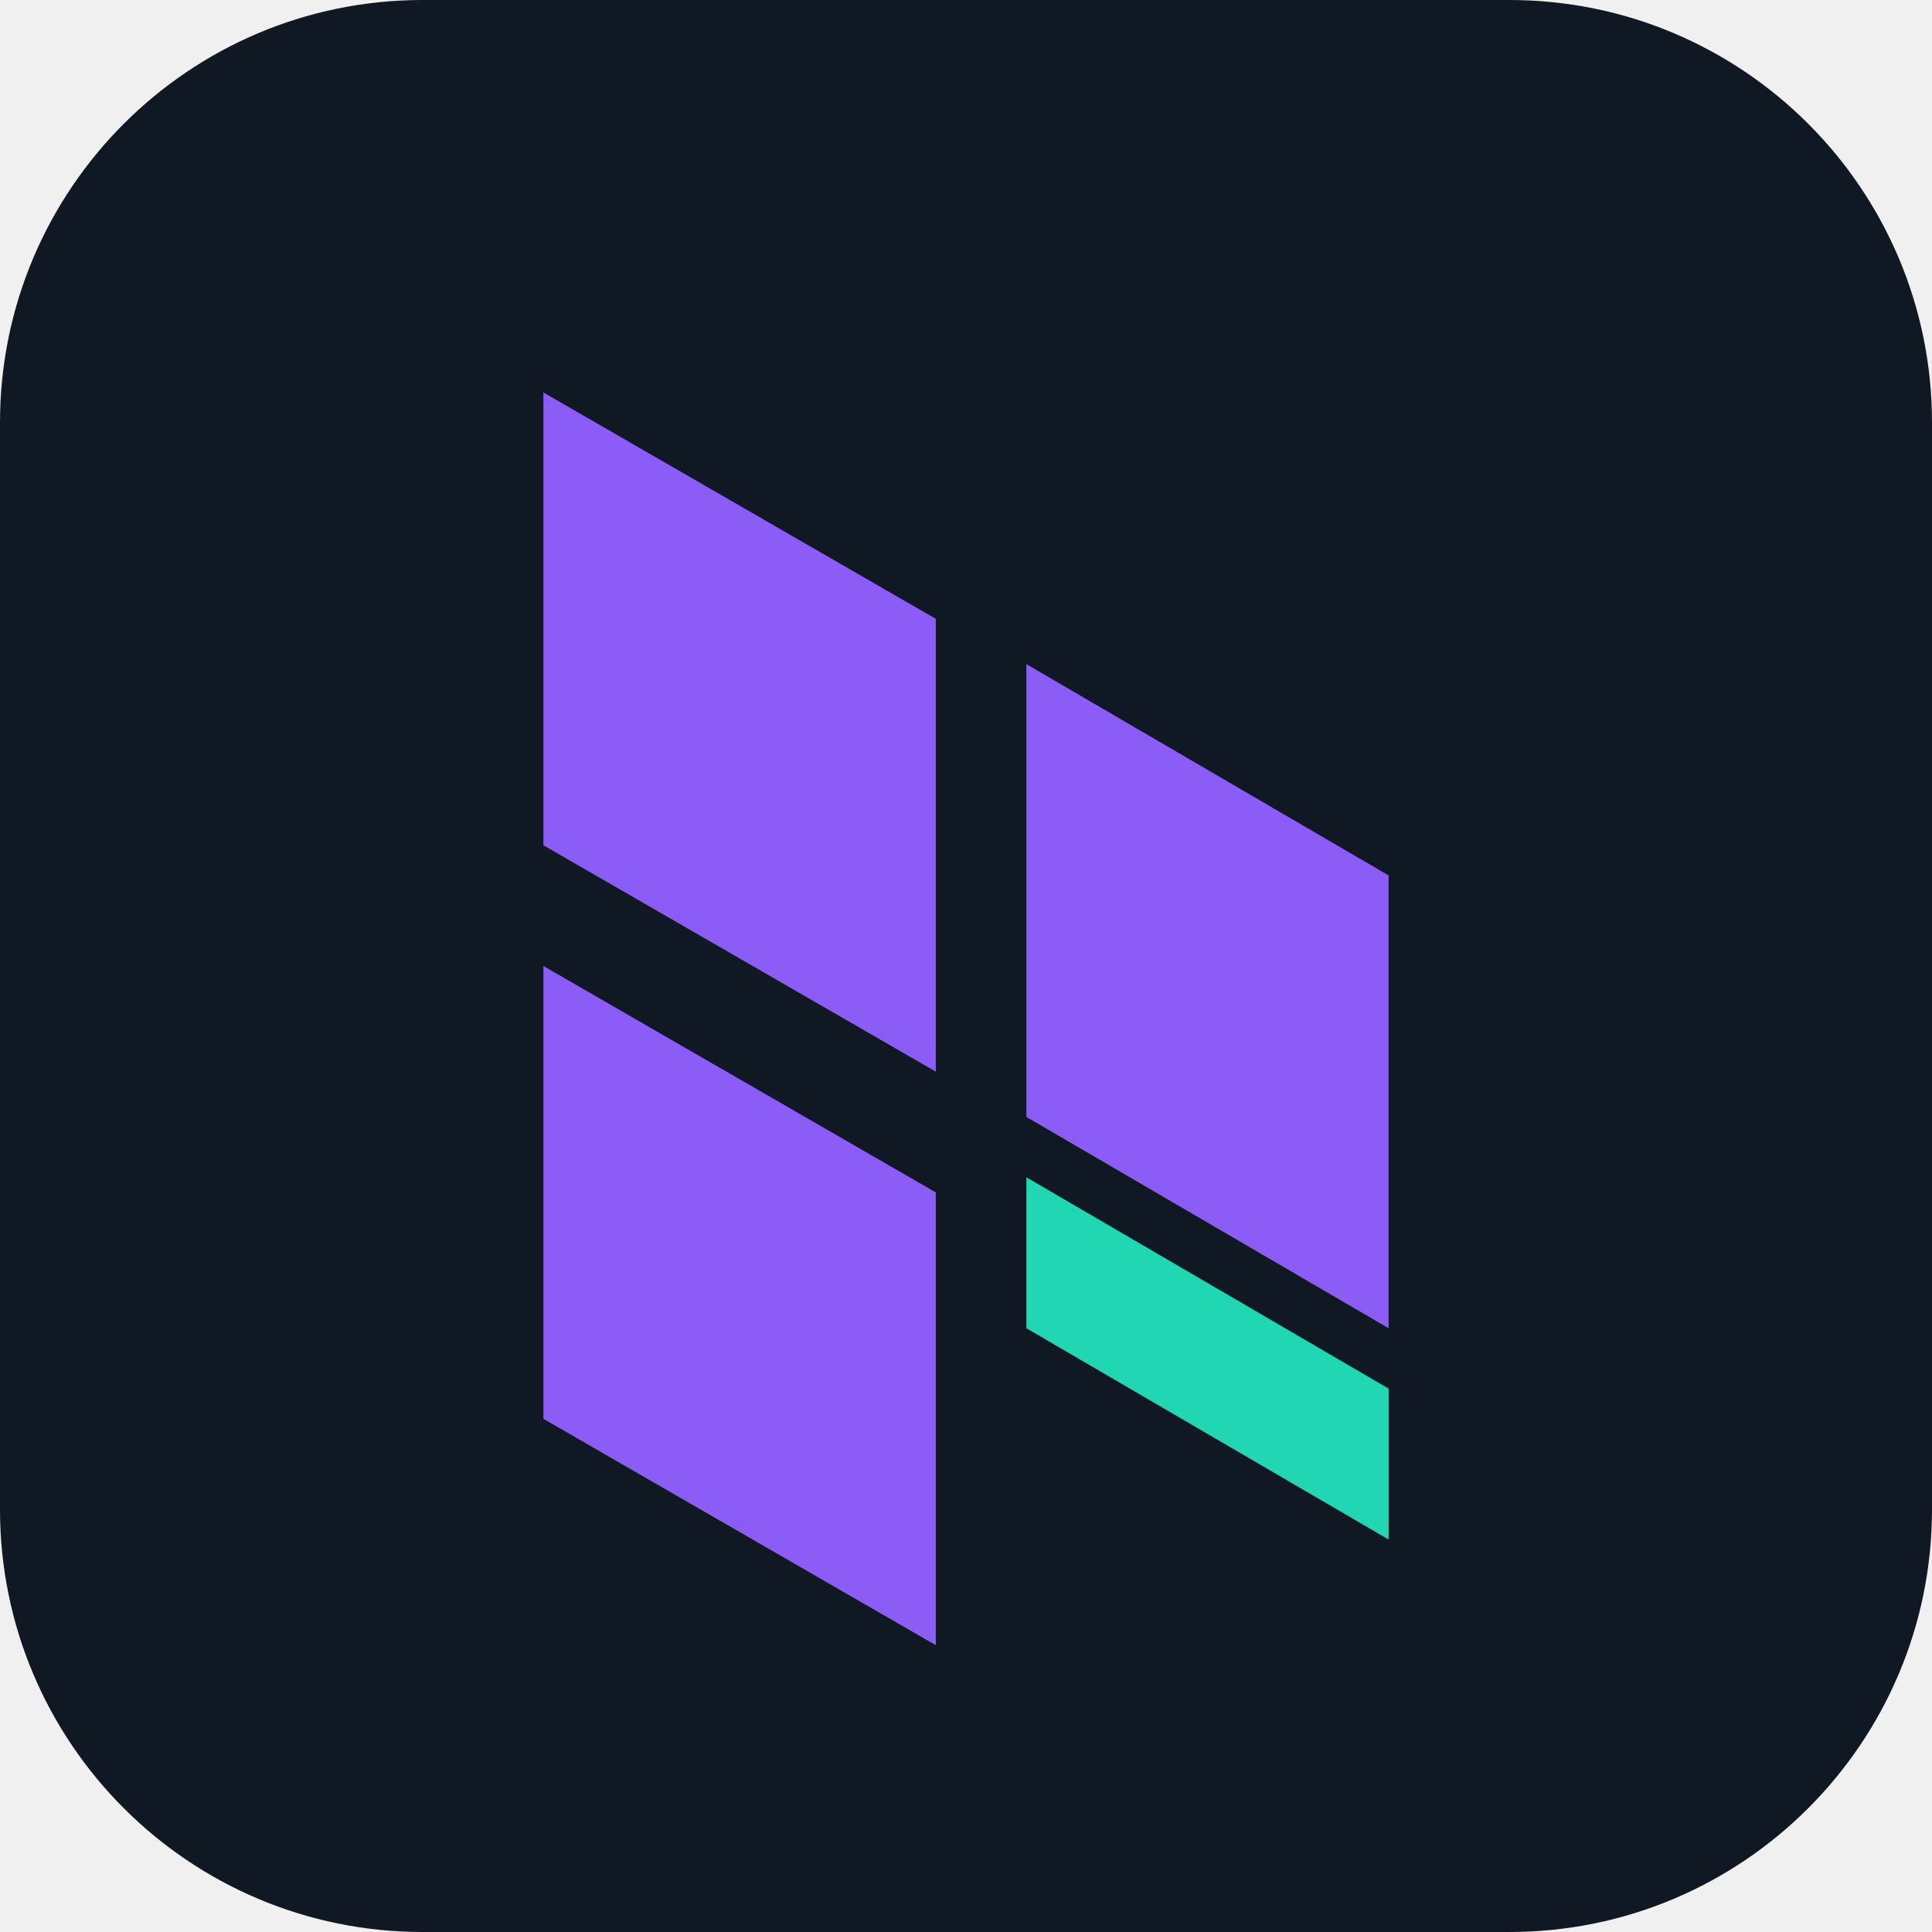
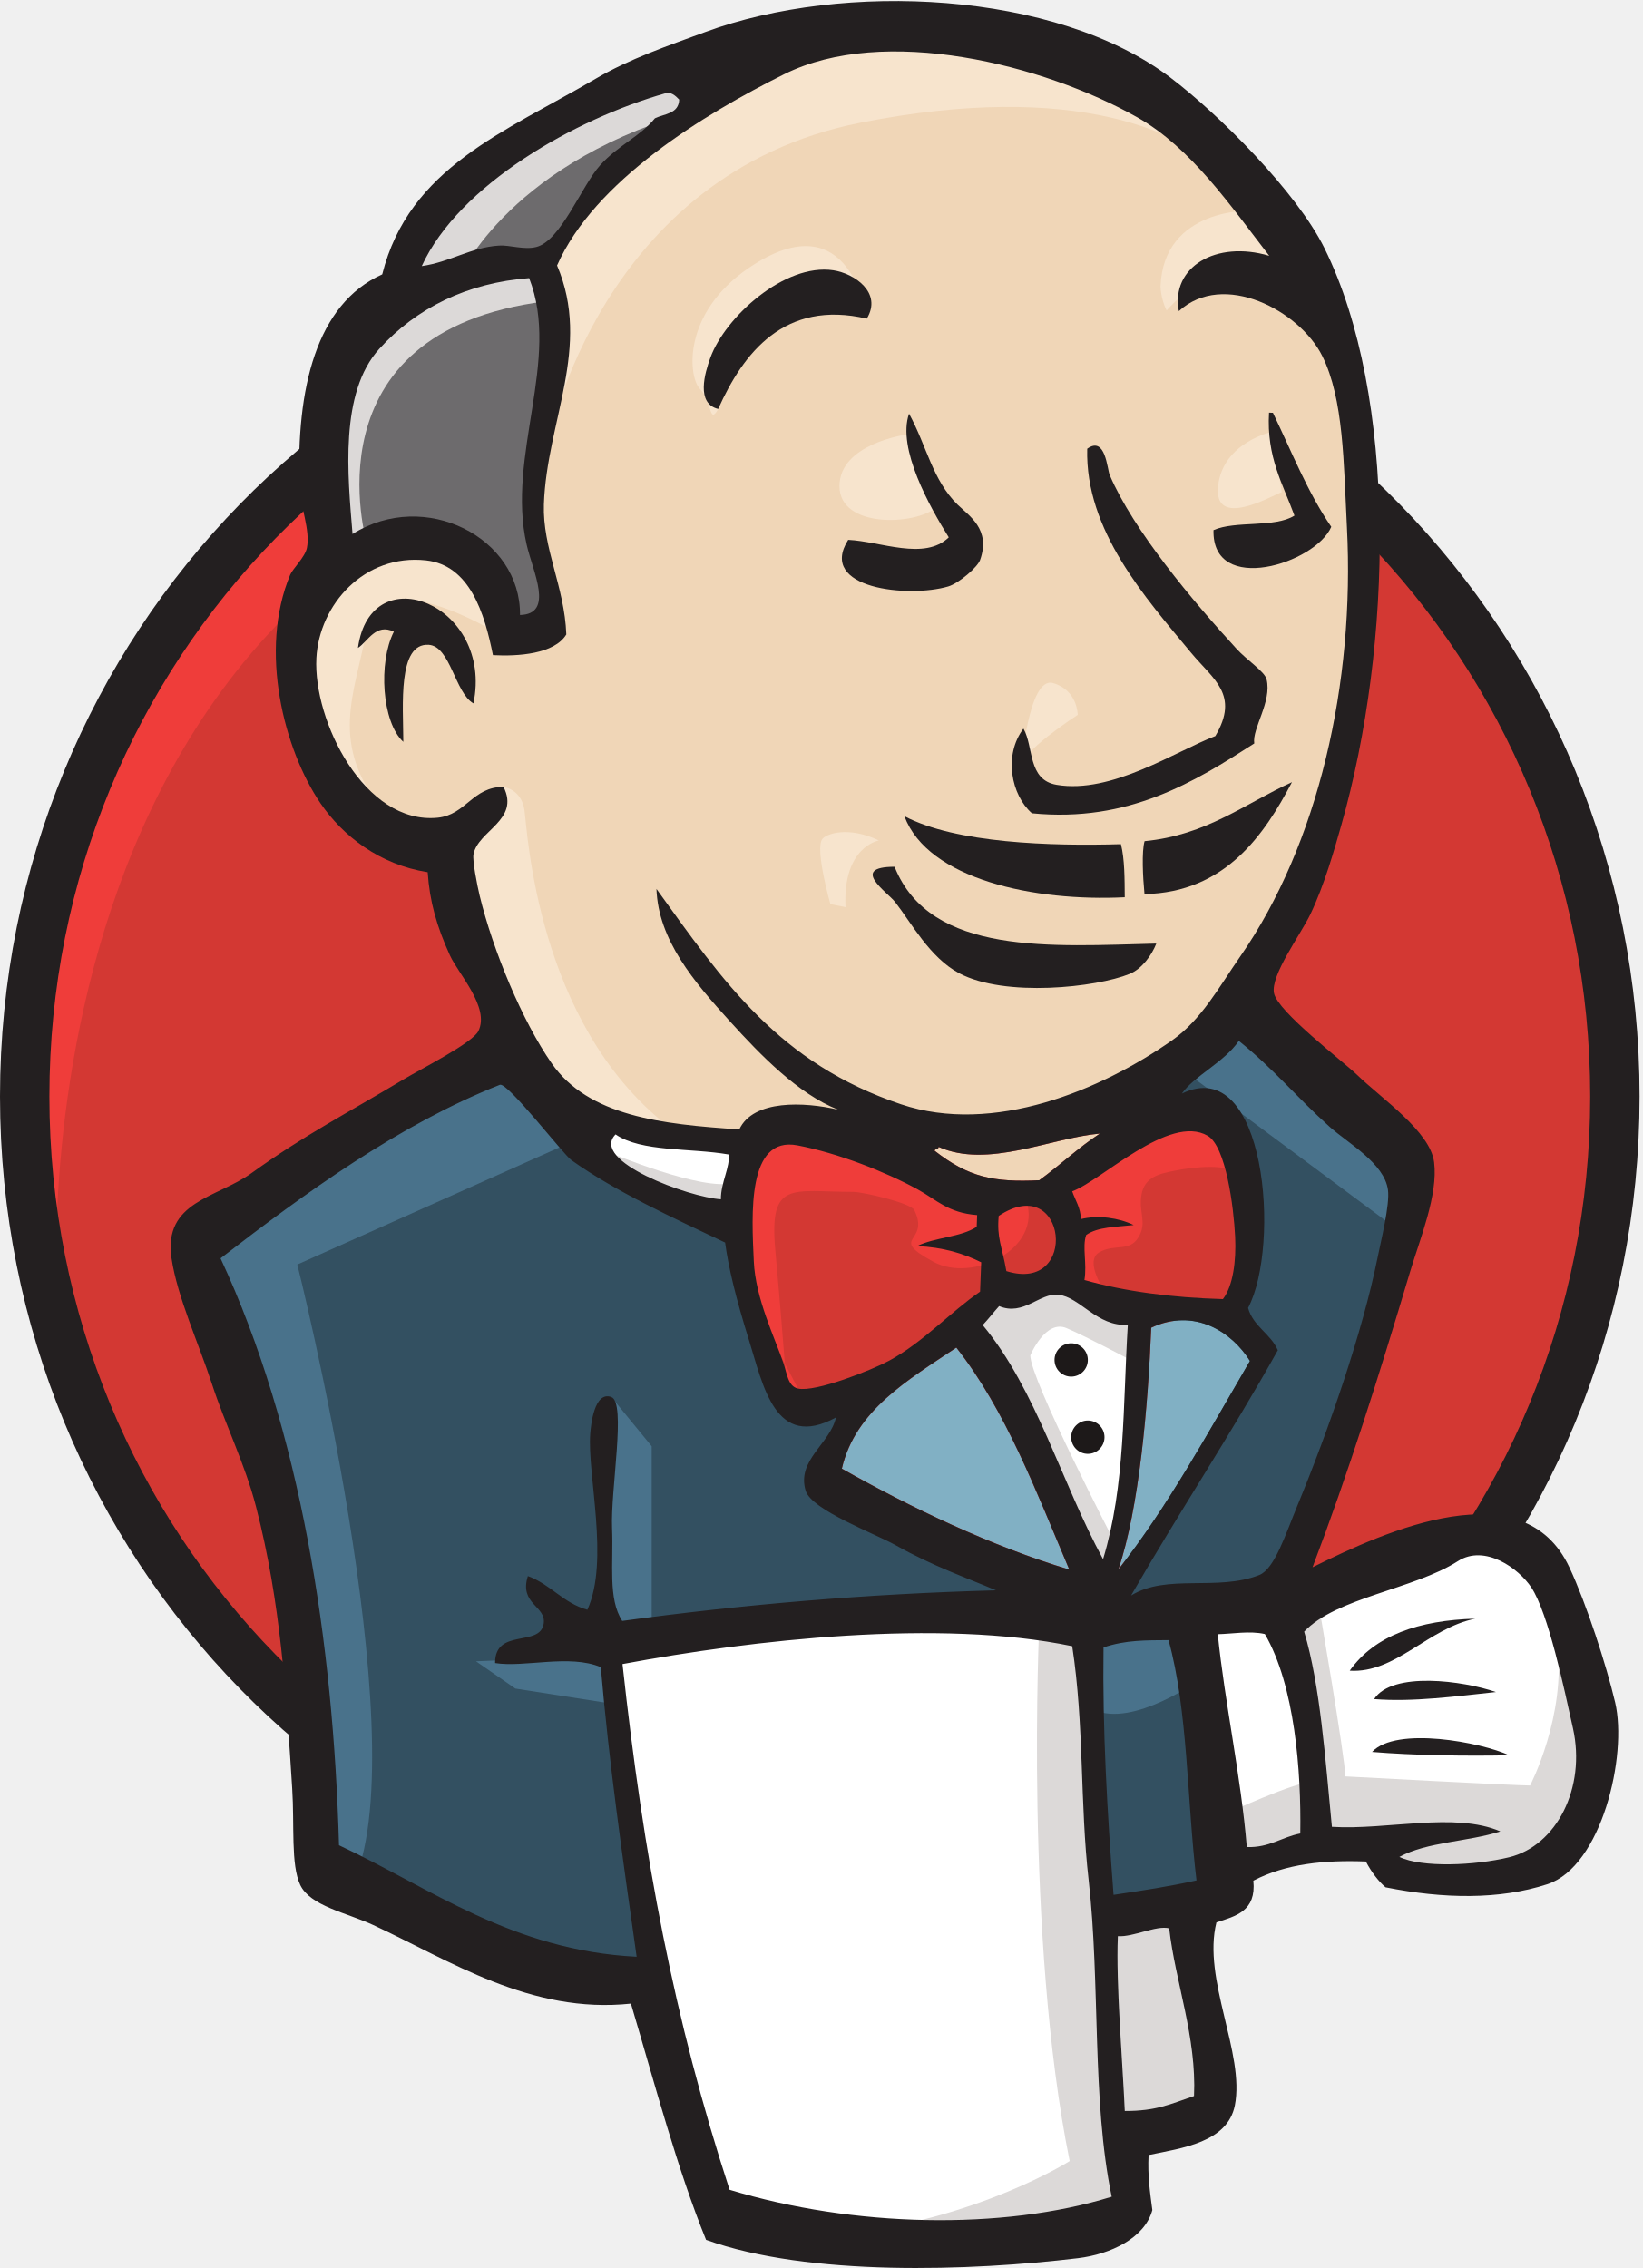
- <svg xmlns="http://www.w3.org/2000/svg" viewBox="0 0 64 64">
-   <rect width="64" height="64" rx="14" fill="#101824" />
-   <path d="M18 13l13 7.5v15L18 28V13zm16 9l12 7v15l-12-7V22zM18 32l13 7.5v15L18 47V32z" fill="#8b5cf6" />
-   <path d="M34 39l12 7v5l-12-7v-5z" fill="#20d6b3" />
+ <svg xmlns="http://www.w3.org/2000/svg" id="svg2" version="1.1" width="226" height="312" xml:space="preserve">
+   <defs id="defs6">
+     <clipPath clipPathUnits="userSpaceOnUse" id="clipPath18">
+       <path d="M 0,2494.84 0,0 l 1804.34,0 0,2494.84 -1804.34,0 z" id="path20" />
+     </clipPath>
+   </defs>
+   <g id="g10" transform="matrix(1.25,0,0,-1.25,0,312)">
+     <g id="g3393">
+       <path d="m 177.718,129.264 c 0,-49.429 -39.175,-89.499 -87.5,-89.499 -48.324,0 -87.499,40.07 -87.499,89.499 0,49.43 39.175,89.501 87.499,89.501 48.325,0 87.5,-40.071 87.5,-89.501" style="fill:#d33833;fill-opacity:1;fill-rule:evenodd;stroke:none" id="path22" />
+       <path d="m 6.284,107.098 c 0,0 -6.334,93.333 79.666,96 l -6,10 -46.666,-15.667 -13.334,-15.333 -11.666,-22.334 -6.667,-26 2,-17.333" style="fill:#ef3d3a;fill-opacity:1;fill-rule:nonzero;stroke:none" id="path24" />
+       <path d="M 30.288,190.319 C 14.936,174.611 5.436,152.923 5.436,128.93 l 0,0 c 0,-23.988 9.5,-45.679 24.852,-61.384 l 0,0 C 45.648,51.841 66.815,42.15 90.217,42.15 l 0,0 c 23.402,0 44.571,9.691 59.929,25.396 l 0,0 c 15.351,15.705 24.853,37.396 24.853,61.384 l 0,0 c 0,23.993 -9.502,45.681 -24.853,61.389 l 0,0 c -15.358,15.702 -36.527,25.393 -59.929,25.395 l 0,0 C 66.815,215.712 45.648,206.021 30.288,190.319 l 0,0 z M 26.402,63.747 C 10.087,80.433 0,103.493 0,128.93 l 0,0 c 0,25.441 10.087,48.499 26.402,65.186 l 0,0 c 16.312,16.69 38.892,27.035 63.815,27.032 l 0,0 c 24.923,0.003 47.505,-10.342 63.814,-27.032 l 0,0 c 16.317,-16.687 26.405,-39.747 26.403,-65.186 l 0,0 c 0.002,-25.437 -10.086,-48.497 -26.403,-65.183 l 0,0 C 137.722,47.058 115.14,36.714 90.217,36.714 l 0,0 c -24.923,0 -47.503,10.344 -63.815,27.033 l 0,0" style="fill:#231f20;fill-opacity:1;fill-rule:nonzero;stroke:none" id="path26" />
+       <path d="m 127.051,128.768 -13.334,-2 -18,-2 -11.667,-0.333 -11.333,0.333 -8.667,2.667 -7.667,8.333 -6,17 -1.333,3.667 -8,2.666 -4.667,7.667 -3.333,11 3.667,9.667 8.666,3 7,-3.334 3.334,-7.333 4,0.667 1.333,1.666 -1.333,7.667 -0.334,9.667 2,13.333 -0.078,7.616 6.078,9.717 10.667,7.667 18.667,8 20.666,-3 18,-13 8.334,-13.333 5.333,-9.667 1.333,-24 -4,-20.667 -7.333,-18.333 -7,-9.667" style="fill:#f0d6b7;fill-opacity:1;fill-rule:evenodd;stroke:none" id="path28" />
+       <path d="m 115.717,71.102 -47.667,-2 0,-8 4,-28 -2,-2.334 -33.333,11.334 -2.334,4 -3.333,37.666 -7.666,22.667 -1.667,5.333 26.666,18.333 8.334,3.334 7.333,-9 6.333,-5.667 7.334,-2.333 3.333,-1 4,-17.333 3,-3.667 7.667,2.667 -5.334,-10.334 29,-13.666 -3.666,-2" style="fill:#335061;fill-opacity:1;fill-rule:evenodd;stroke:none" id="path30" />
+       <path d="m 36.717,187.435 8.666,3 7,-3.334 3.334,-7.333 4,0.667 1,4 -2,7.666 2,18.334 -1.667,10 6,7 13,10.333 -3.667,5 -18.333,-9 -7.667,-6 -4.333,-9.333 -6.667,-9 -2,-10.667 1.334,-11.333" style="fill:#6d6b6d;fill-opacity:1;fill-rule:evenodd;stroke:none" id="path32" />
+       <path d="m 50.383,218.768 c 0,0 5,12.333 25,18.333 20,6 1,4.334 1,4.334 l -21.666,-8.334 -8.334,-8.333 -3.666,-6.667 7.666,0.667" style="fill:#dcd9d8;fill-opacity:1;fill-rule:evenodd;stroke:none" id="path34" />
+       <path d="m 40.383,189.768 c 0,0 -7,23.334 19.667,26.667 l -1,4 -18.333,-4.334 -5.334,-17.333 1.334,-11.333 3.666,2.333" style="fill:#dcd9d8;fill-opacity:1;fill-rule:evenodd;stroke:none" id="path36" />
+       <path d="m 51.05,158.768 4.364,4.229 c 0,0 1.97,-0.229 2.303,-2.562 0.333,-2.334 1.333,-23.334 15.666,-34.668 1.307,-1.034 -10.666,1.668 -10.666,1.668 l -10.667,16.666" style="fill:#f7e4cd;fill-opacity:1;fill-rule:evenodd;stroke:none" id="path38" />
+       <path d="m 112.385,165.101 c 0,0 0.777,10.104 3.498,9.327 2.721,-0.777 2.721,-3.498 2.721,-3.498 0,0 -6.608,-4.275 -6.219,-5.829" style="fill:#f7e4cd;fill-opacity:1;fill-rule:evenodd;stroke:none" id="path40" />
+       <path d="m 140.05,202.101 c 0,0 -5.494,-1.16 -6,-6 -0.506,-4.841 6,-1 7,-0.667" style="fill:#f7e4cd;fill-opacity:1;fill-rule:nonzero;stroke:none" id="path42" />
+       <path d="m 99.717,201.767 c 0,0 -7.334,-1 -7.334,-5.666 0,-4.667 8.334,-4.334 10.667,-2.334" style="fill:#f7e4cd;fill-opacity:1;fill-rule:nonzero;stroke:none" id="path44" />
+       <path d="m 54.383,180.101 c 0,0 -12.667,7.667 -14,0.333 -1.333,-7.333 -4.334,-12.667 2,-20.333 l -4.333,1.333 -4,10.333 -1.333,10 7.666,8.001 8.667,-0.667 5,-4 0.333,-5" style="fill:#f7e4cd;fill-opacity:1;fill-rule:evenodd;stroke:none" id="path46" />
+       <path d="m 60.383,201.101 c 0,0 5.667,29.333 34.334,35 23.601,4.665 35.999,-1 40.666,-6.333 0,0 -21,24.999 -41,17.333 -20,-7.667 -34.666,-21.667 -34.333,-30.666 0.568,-15.328 0.333,-15.334 0.333,-15.334" style="fill:#f7e4cd;fill-opacity:1;fill-rule:evenodd;stroke:none" id="path48" />
+       <path d="m 137.717,226.435 c 0,0 -9.666,0.333 -10,-8.334 0,0 -0.001,-1.333 0.666,-2.666 0,0 7.668,8.667 12.334,4" style="fill:#f7e4cd;fill-opacity:1;fill-rule:evenodd;stroke:none" id="path50" />
+       <path d="m 95.389,214.532 c 0,0 -1.664,13.303 -13.006,5.569 -7.333,-5 -6.666,-12 -5.333,-13.333 1.333,-1.334 0.971,-4.019 1.986,-2.176 1.014,1.843 0.68,7.843 4.348,9.509 3.667,1.667 9.678,3.529 12.006,0.431" style="fill:#f7e4cd;fill-opacity:1;fill-rule:evenodd;stroke:none" id="path52" />
+       <path d="m 64.05,124.435 -31.333,-14 c 0,0 13,-51.667 6.333,-67.667 l -4.667,1.666 -0.333,19.667 -8.666,37.333 -3.667,10.334 32.666,21.999 9.667,-9.332" style="fill:#49728b;fill-opacity:1;fill-rule:evenodd;stroke:none" id="path54" />
+       <path d="m 67.272,95.858 4.445,-5.424 0,-20 -5.334,0 c 0,0 -0.666,14 -0.666,15.667 0,1.667 0.666,7.667 0.666,7.667" style="fill:#49728b;fill-opacity:1;fill-rule:evenodd;stroke:none" id="path56" />
+       <path d="m 67.383,67.434 -15,-0.666 4.334,-3 10.666,-1.667" style="fill:#49728b;fill-opacity:1;fill-rule:evenodd;stroke:none" id="path58" />
+       <path d="m 118.717,70.768 12.333,0.333 3,-30.667 -12.667,-1.666 -2.666,32" style="fill:#335061;fill-opacity:1;fill-rule:evenodd;stroke:none" id="path60" />
+       <path d="m 122.05,70.768 18.667,1 c 0,0 7.666,19.333 7.666,20.333 0,1 6.667,28 6.667,28 l -15,15.666 -3,2.667 -8,-8 0,-31 -7,-28.666" style="fill:#335061;fill-opacity:1;fill-rule:evenodd;stroke:none" id="path62" />
+       <path d="m 130.383,73.101 -11.666,-2.333 1.666,-9.334 c 4.333,-2 11.667,3.334 11.667,3.334" style="fill:#49728b;fill-opacity:1;fill-rule:evenodd;stroke:none" id="path64" />
+       <path d="m 130.717,131.434 23.333,-17.333 0.667,8 -17.667,16.333 -6.333,-7" style="fill:#49728b;fill-opacity:1;fill-rule:evenodd;stroke:none" id="path66" />
+       <path d="M 78.951,5.098 72.05,33.102 68.617,53.765 68.05,69.102 l 31.235,1.663 19.433,0.003 -1.767,-35.003 3,-27 -0.333,-5 -25.333,-2 -15.334,3.333" style="fill:#ffffff;fill-opacity:1;fill-rule:evenodd;stroke:none" id="path68" />
+       <path d="m 114.383,71.101 c 0,0 -1.666,-34.667 3.334,-59.333 0,0 -10,-6.334 -24.667,-8 l 28,1 3.333,2 -4,54.666 -1,11.668" style="fill:#dcd9d8;fill-opacity:1;fill-rule:evenodd;stroke:none" id="path70" />
+       <path d="m 134.618,43.098 13,3.667 24.666,1.333 3.667,11.333 -6.667,19.667 -7.666,1 -10.667,-3.333 -10.234,-4.997 -5.433,0.997 -4.234,-1.664" style="fill:#ffffff;fill-opacity:1;fill-rule:evenodd;stroke:none" id="path72" />
+       <path d="m 134.383,49.768 c 0,0 8.666,3.999 10,3.666 l -3.666,18.334 4.333,1.666 c 0,0 3,-17.333 3,-19.333 0,0 18.666,-1 20.333,-1 0,0 4,7.667 3,15.667 l 3.667,-10.667 0.333,-6 -5.333,-8 -6,-1.333 -10,0.333 -3.333,4.333 -11.667,-1.666 -3.667,-1.334" style="fill:#dcd9d8;fill-opacity:1;fill-rule:evenodd;stroke:none" id="path74" />
+       <path d="m 121.284,73.431 -7.333,18.667 -7.667,11 c 0,0 1.666,4.667 4,4.667 2.334,0 7.667,0 7.667,0 l 7.333,-2.667 -0.666,-12.333 -3.334,-19.334" style="fill:#ffffff;fill-opacity:1;fill-rule:nonzero;stroke:none" id="path76" />
+       <path d="m 122.717,79.768 c 0,0 -9.334,17.999 -9.334,20.666 0,0 1.666,4 4,3 2.334,-1 7.334,-3.666 7.334,-3.666 l 0,6.333 -11.334,2.334 -7.666,-1 13,-30.667 2.666,-0.334" style="fill:#dcd9d8;fill-opacity:1;fill-rule:evenodd;stroke:none" id="path78" />
+       <path d="m 81.951,123.764 -9.234,1.004 -8.667,2.667 0,-3 4.235,-4.67 13.333,-6" style="fill:#ffffff;fill-opacity:1;fill-rule:nonzero;stroke:none" id="path80" />
+       <path d="m 67.051,122.765 c 0,0 10.334,-4.334 13.667,-3.334 l 0.332,-3.996 -9.332,1.996 -5.667,4 1,1.334" style="fill:#dcd9d8;fill-opacity:1;fill-rule:evenodd;stroke:none" id="path82" />
+       <path d="m 134.582,106.63 c -5.656,0.166 -10.766,0.838 -15.24,2.1 0.304,1.834 -0.265,3.634 0.192,4.955 1.247,0.898 3.337,0.884 5.222,1.095 -1.63,0.801 -3.92,1.118 -5.801,0.655 -0.044,1.273 -0.615,2.062 -0.961,3.058 3.18,1.135 10.687,8.576 14.91,6.112 2.012,-1.172 2.867,-7.866 3.023,-11.121 0.13,-2.7 -0.245,-5.424 -1.345,-6.854" style="fill:#d33833;fill-opacity:1;fill-rule:evenodd;stroke:none" id="path84" />
+       <path d="m 134.582,106.63 c -5.656,0.166 -10.766,0.838 -15.24,2.1 0.304,1.834 -0.265,3.634 0.192,4.955 1.247,0.898 3.337,0.884 5.222,1.095 -1.63,0.801 -3.92,1.118 -5.801,0.655 -0.044,1.273 -0.615,2.062 -0.961,3.058 3.18,1.135 10.687,8.576 14.91,6.112 2.012,-1.172 2.867,-7.866 3.023,-11.121 0.13,-2.7 -0.245,-5.424 -1.345,-6.854 z" style="fill:none;stroke:#d33833;stroke-width:2;stroke-linecap:butt;stroke-linejoin:miter;stroke-miterlimit:4;stroke-opacity:1;stroke-dasharray:none" id="path86" />
+       <path d="m 107.535,115.876 c -0.015,-0.428 -0.033,-0.859 -0.05,-1.291 -1.766,-1.16 -4.617,-1.146 -6.555,-2.121 2.857,-0.125 5.106,-0.813 7.052,-1.783 -0.043,-1.078 -0.084,-2.155 -0.126,-3.233 -3.237,-2.216 -6.194,-5.516 -10.005,-7.594 -1.802,-0.983 -8.126,-3.512 -10.043,-3.065 -1.085,0.252 -1.182,1.598 -1.616,2.867 -0.924,2.717 -3.051,7.042 -3.236,11.132 -0.236,5.166 -0.758,13.824 4.809,12.76 4.491,-0.857 9.715,-2.926 13.193,-4.826 2.125,-1.162 3.354,-2.598 6.578,-2.846" style="fill:#d33833;fill-opacity:1;fill-rule:evenodd;stroke:none" id="path88" />
+       <path d="m 107.535,115.876 c -0.015,-0.428 -0.033,-0.859 -0.05,-1.291 -1.766,-1.16 -4.617,-1.146 -6.555,-2.121 2.857,-0.125 5.106,-0.813 7.052,-1.783 -0.043,-1.078 -0.084,-2.155 -0.126,-3.233 -3.237,-2.216 -6.194,-5.516 -10.005,-7.594 -1.802,-0.983 -8.126,-3.512 -10.043,-3.065 -1.085,0.252 -1.182,1.598 -1.616,2.867 -0.924,2.717 -3.051,7.042 -3.236,11.132 -0.236,5.166 -0.758,13.824 4.809,12.76 4.491,-0.857 9.715,-2.926 13.193,-4.826 2.125,-1.162 3.354,-2.598 6.578,-2.846 z" style="fill:none;stroke:#d33833;stroke-width:2;stroke-linecap:butt;stroke-linejoin:miter;stroke-miterlimit:4;stroke-opacity:1;stroke-dasharray:none" id="path90" />
+       <path d="m 110.75,109.712 c -0.494,2.814 -1.065,3.617 -0.844,6.072 7.505,5.004 8.914,-8.595 0.844,-6.072" style="fill:#d33833;fill-opacity:1;fill-rule:evenodd;stroke:none" id="path92" />
+       <path d="m 110.75,109.712 c -0.494,2.814 -1.065,3.617 -0.844,6.072 7.505,5.004 8.914,-8.595 0.844,-6.072 z" style="fill:none;stroke:#d33833;stroke-width:2;stroke-linecap:butt;stroke-linejoin:miter;stroke-miterlimit:4;stroke-opacity:1;stroke-dasharray:none" id="path94" />
+       <path d="m 121.617,107.431 c 0,0 -2.334,3.334 -0.667,4.334 1.667,1 3.334,-0.001 4.334,1.666 1,1.667 0,2.667 0.333,4.667 0.333,2 2.001,2.334 3.667,2.667 1.666,0.333 6.334,1 7,-0.667 l -2,6 -4,1.333 -12.667,-7.333 -0.667,-3.667 0,-7.333" style="fill:#ef3d3a;fill-opacity:1;fill-rule:evenodd;stroke:none" id="path96" />
+       <path d="m 86.617,96.431 c -0.4,5.202 -0.824,10.397 -1.296,15.594 -0.706,7.76 1.864,6.406 8.591,6.406 1.027,0 6.326,-1.225 6.705,-2 1.818,-3.713 -3.04,-2.888 2.094,-5.688 4.334,-2.363 11.99,1.435 10.239,6.688 -0.98,1.168 -5.106,0.364 -6.585,1.131 -2.604,1.35 -5.208,2.7 -7.812,4.05 -3.313,1.719 -10.971,4.225 -14.503,1.823 -8.95,-6.087 0.565,-21.296 3.758,-27.646" style="fill:#ef3d3a;fill-opacity:1;fill-rule:evenodd;stroke:none" id="path98" />
+       <path d="m 95.389,214.532 c -9.085,2.116 -13.6,-3.802 -16.354,-9.94 -2.459,0.596 -1.48,3.94 -0.859,5.644 1.626,4.472 8.18,10.425 13.534,9.618 2.304,-0.347 5.423,-2.454 3.679,-5.322" style="fill:#231f20;fill-opacity:1;fill-rule:evenodd;stroke:none" id="path100" />
+       <path d="m 139.655,204.186 c 0.143,-0.006 0.288,-0.011 0.431,-0.017 2.053,-4.265 3.83,-8.783 6.42,-12.548 -1.735,-4.041 -13.138,-7.617 -12.962,-0.361 2.466,1.078 6.723,0.22 8.909,1.597 -1.264,3.469 -3.088,6.422 -2.798,11.329" style="fill:#231f20;fill-opacity:1;fill-rule:evenodd;stroke:none" id="path102" />
+       <path d="m 100.04,204.075 c 1.948,-3.571 2.582,-7.323 5.351,-10.022 1.247,-1.215 3.672,-2.696 2.47,-6.075 -0.281,-0.797 -2.334,-2.574 -3.519,-2.923 -4.329,-1.278 -14.416,-0.264 -11,5.133 3.58,-0.167 8.392,-2.325 11.068,0.274 -2.055,3.285 -5.719,9.784 -4.37,13.613" style="fill:#231f20;fill-opacity:1;fill-rule:evenodd;stroke:none" id="path104" />
+       <path d="m 138.03,167.781 c -6.518,-4.187 -13.786,-8.74 -24.466,-7.684 -2.282,1.984 -3.152,6.399 -0.935,9.315 1.154,-1.984 0.429,-5.633 3.645,-6.182 6.06,-1.037 13.113,3.707 17.472,5.365 2.703,4.557 -0.233,6.233 -2.668,9.166 -4.985,6.009 -11.672,13.457 -11.429,22.453 2.015,1.461 2.189,-2.23 2.478,-2.902 2.603,-6.092 9.154,-13.883 13.935,-19.097 1.174,-1.284 3.107,-2.516 3.322,-3.365 0.62,-2.469 -1.613,-5.427 -1.354,-7.069" style="fill:#231f20;fill-opacity:1;fill-rule:evenodd;stroke:none" id="path106" />
+       <path d="m 52.102,172.189 c -2.043,1.166 -2.529,6.302 -4.928,6.448 -3.428,0.208 -2.803,-6.663 -2.789,-10.681 -2.359,2.142 -2.774,8.737 -1.041,12.124 -1.975,0.97 -2.857,-1.07 -3.953,-1.789 1.408,10.23 14.965,4.745 12.711,-6.102" style="fill:#231f20;fill-opacity:1;fill-rule:evenodd;stroke:none" id="path108" />
+       <path d="m 142.18,163.521 c -3.034,-5.775 -7.326,-12.135 -16.229,-12.32 -0.181,1.865 -0.32,4.703 0.01,5.826 6.806,0.654 11.008,4.118 16.219,6.494" style="fill:#231f20;fill-opacity:1;fill-rule:evenodd;stroke:none" id="path110" />
+       <path d="m 99.527,159.777 c 5.678,-2.986 16.114,-3.307 23.832,-3.081 0.414,-1.691 0.404,-3.78 0.42,-5.842 -9.921,-0.495 -21.651,1.96 -24.252,8.923" style="fill:#231f20;fill-opacity:1;fill-rule:evenodd;stroke:none" id="path112" />
+       <path d="m 98.447,154.209 c 3.927,-9.859 17.423,-8.724 28.804,-8.452 -0.501,-1.28 -1.587,-2.792 -2.937,-3.339 -3.647,-1.484 -13.706,-2.61 -18.769,0.079 -3.211,1.707 -5.274,5.564 -7.033,7.825 -0.85,1.092 -5.08,3.881 -0.064,3.887" style="fill:#231f20;fill-opacity:1;fill-rule:evenodd;stroke:none" id="path114" />
+       <path d="m 137.556,99.826 c -4.608,-7.892 -9.017,-15.998 -14.484,-22.959 2.292,6.739 3.273,18.018 3.619,26.617 4.795,2.244 8.901,-0.505 10.865,-3.658" style="fill:#81b0c4;fill-opacity:1;fill-rule:evenodd;stroke:none" id="path116" />
+       <path d="m 162.352,71.461 c -5.159,-1.033 -8.784,-6.047 -13.817,-5.725 2.766,3.899 7.613,5.543 13.817,5.725" style="fill:#231f20;fill-opacity:1;fill-rule:evenodd;stroke:none" id="path118" />
+       <path d="m 164.628,63.387 c -4.205,-0.444 -9.144,-1.125 -13.409,-0.774 2.019,3.084 9.798,2.02 13.409,0.774" style="fill:#231f20;fill-opacity:1;fill-rule:evenodd;stroke:none" id="path120" />
+       <path d="m 166.085,56.426 c -4.726,-0.102 -10.6,-0.008 -15.092,0.369 2.657,2.854 12.027,1.059 15.092,-0.369" style="fill:#231f20;fill-opacity:1;fill-rule:evenodd;stroke:none" id="path122" />
+       <path d="m 128.664,37.377 c 0.678,-5.935 3.031,-11.949 2.736,-18.449 -2.613,-0.881 -4.114,-1.652 -7.615,-1.647 -0.247,5.524 -0.986,13.969 -0.765,19.235 1.722,-0.114 4.261,1.23 5.644,0.861" style="fill:#dcd9d8;fill-opacity:1;fill-rule:evenodd;stroke:none" id="path124" />
+       <path d="m 121.045,124.849 c -2.373,-1.549 -4.394,-3.483 -6.673,-5.137 -5.054,-0.25 -7.812,0.35 -11.525,3.252 0.061,0.233 0.434,0.129 0.448,0.415 5.41,-2.411 12.287,0.982 17.75,1.47" style="fill:#f0d6b7;fill-opacity:1;fill-rule:evenodd;stroke:none" id="path126" />
+       <path d="m 92.644,87.971 c 1.486,6.441 7.311,9.777 12.6,13.324 5.459,-6.928 8.779,-15.838 12.435,-24.436 -8.638,2.604 -17.464,6.829 -25.035,11.112" style="fill:#81b0c4;fill-opacity:1;fill-rule:evenodd;stroke:none" id="path128" />
+       <path d="m 123.02,36.516 c -0.221,-5.266 0.518,-13.711 0.765,-19.235 3.501,-0.005 5.002,0.766 7.615,1.647 0.295,6.5 -2.058,12.514 -2.736,18.449 -1.383,0.369 -3.922,-0.975 -5.644,-0.861 z M 68.506,66.465 C 70.814,45.242 74.158,27.401 80.291,8.608 93.902,4.475 110.311,4.115 122.342,7.844 120.133,18.451 121.098,31.365 119.807,42.684 c -0.973,8.508 -0.477,17.068 -1.811,25.748 -14.578,3.033 -35.184,0.709 -49.49,-1.967 z m 52.937,1.834 c -0.123,-9.115 0.408,-18.106 1.104,-27.232 3.5,0.525 5.875,0.876 9.127,1.589 -1.056,8.786 -0.926,18.672 -3.077,26.444 -2.486,-0.024 -4.675,0.029 -7.154,-0.801 z m 17.755,1.469 c -1.661,0.381 -3.595,0.015 -5.182,-0.016 0.746,-7.43 2.556,-15.629 3.193,-23.428 2.497,-0.078 3.831,1.1 5.885,1.496 0.11,6.846 -0.598,16.278 -3.896,21.948 z m 26.884,-24.563 c 5.205,1.264 8.478,7.639 7.022,14.186 -0.977,4.4 -2.717,12.685 -4.579,15.5 -1.376,2.082 -5.107,4.808 -8.086,2.9 -4.846,-3.103 -13.383,-4.004 -16.917,-7.76 1.772,-5.9 2.322,-14.004 3.053,-21.48 6.054,-0.377 13.503,1.666 18.538,-0.502 -3.515,-1.139 -8.076,-1.148 -11.113,-2.807 2.482,-1.199 8.293,-0.957 12.082,-0.037 z M 117.679,76.859 c -3.656,8.598 -6.976,17.508 -12.435,24.436 C 99.955,97.748 94.131,94.412 92.644,87.971 100.215,83.688 109.041,79.463 117.679,76.859 z m 9.012,26.625 c -0.346,-8.599 -1.327,-19.878 -3.619,-26.617 5.467,6.961 9.876,15.067 14.484,22.959 -1.964,3.153 -6.07,5.902 -10.865,3.658 z m -10.216,3.63 c -2.071,0.223 -3.829,-2.381 -6.522,-1.255 -0.617,-0.682 -1.178,-1.421 -1.807,-2.087 5.948,-7.168 8.651,-17.338 13.245,-25.762 2.465,8.092 2.181,16.957 2.724,25.789 -3.387,-0.215 -5.266,3.063 -7.64,3.315 z m -6.569,8.67 c -0.221,-2.455 0.35,-3.258 0.844,-6.072 8.07,-2.523 6.661,11.076 -0.844,6.072 z m -8.949,2.938 c -3.477,1.9 -8.701,3.969 -13.193,4.826 -5.567,1.065 -5.046,-7.594 -4.809,-12.76 0.185,-4.09 2.312,-8.415 3.236,-11.132 0.434,-1.269 0.531,-2.615 1.616,-2.867 1.917,-0.447 8.241,2.082 10.043,3.065 3.811,2.078 6.768,5.378 10.005,7.594 0.042,1.078 0.083,2.155 0.126,3.233 -1.946,0.97 -4.195,1.658 -7.052,1.783 1.938,0.975 4.789,0.961 6.555,2.121 0.017,0.432 0.035,0.863 0.05,1.291 -3.224,0.248 -4.453,1.684 -6.578,2.846 z m -33.214,6.033 c -2.886,-2.93 8.095,-6.924 11.591,-7.139 -0.019,1.854 1.057,3.602 0.84,4.932 -4.152,0.729 -9.609,0.248 -12.43,2.207 z m 35.552,-1.376 c -0.014,-0.286 -0.387,-0.182 -0.448,-0.415 3.713,-2.902 6.471,-3.502 11.525,-3.252 2.279,1.654 4.3,3.588 6.673,5.137 -5.463,-0.488 -12.34,-3.881 -17.75,-1.47 z m 32.632,-9.895 c -0.156,3.255 -1.011,9.949 -3.023,11.121 -4.223,2.465 -11.73,-4.977 -14.91,-6.112 0.346,-0.996 0.917,-1.785 0.961,-3.058 1.881,0.463 4.171,0.146 5.801,-0.655 -1.885,-0.211 -3.975,-0.197 -5.222,-1.095 -0.457,-1.321 0.112,-3.121 -0.192,-4.955 4.474,-1.262 9.584,-1.934 15.24,-2.1 1.1,1.43 1.475,4.154 1.345,6.854 z m -73.042,8.437 c -0.906,0.646 -7.037,8.623 -7.877,8.292 C 43.914,125.838 33.541,118.273 24.271,111.118 33.109,92.154 36.677,68.92 37.307,46.526 47.432,41.791 56.324,34.965 70.062,34.252 68.473,45.5 67.022,55.535 66.119,66.125 c -3.452,1.455 -8.404,-0.066 -11.635,0.451 -0.027,3.893 4.934,1.705 5.347,4.323 0.311,1.98 -2.73,2.13 -1.739,5.248 2.525,-0.918 3.852,-2.946 6.545,-3.707 2.461,5.384 -0.034,14.91 0.32,19.41 0.067,0.845 0.422,4.681 2.314,4.008 1.675,-0.596 -0.096,-10.202 0.088,-14.461 0.167,-3.924 -0.474,-7.721 1.115,-10.184 13.275,1.807 26.766,2.975 41.129,3.369 -3.16,1.356 -6.914,2.639 -11.03,4.959 -2.231,1.258 -9.264,3.875 -9.908,5.994 -1.027,3.377 2.695,5.176 3.332,8.071 -6.701,-3.655 -8.008,3.503 -9.594,8.574 -1.436,4.593 -2.254,8.024 -2.606,10.673 -5.773,2.752 -11.944,5.539 -16.913,9.068 z m 67.179,7.327 c 9.243,4.482 10.909,-16.751 7.286,-23.591 0.56,-2.04 2.486,-2.821 3.272,-4.655 -5.158,-9.24 -10.887,-17.865 -16.15,-26.996 3.915,2.437 9.507,0.436 14.114,2.26 1.684,0.666 2.903,4.521 4.178,7.605 3.507,8.485 7.189,19.182 8.827,27.279 0.37,1.845 1.378,5.865 1.152,7.507 -0.403,2.94 -4.392,5.12 -6.421,6.938 -3.738,3.358 -6.092,6.313 -9.991,9.453 -1.581,-2.334 -4.974,-3.902 -6.267,-5.8 z m -88.318,81.968 c -4.404,-4.846 -3.482,-13.926 -2.949,-20.386 7.961,5.008 18.527,-0.396 18.428,-8.914 3.801,0.101 1.42,4.747 0.732,7.74 -2.247,9.776 3.785,20.397 0.274,29.337 -6.818,-0.517 -12.42,-3.302 -16.484,-7.777 z m 31.514,28.126 c -9.971,-2.826 -22.749,-10.071 -26.846,-19.028 3.173,0.461 5.375,2.061 8.505,2.259 1.183,0.077 2.732,-0.496 4.092,-0.158 2.709,0.672 4.995,6.746 7.039,9.006 1.992,2.207 4.387,3.15 6.025,5.162 1.053,0.508 2.609,0.473 2.669,2.054 -0.456,0.488 -0.937,0.86 -1.484,0.705 z m 51.903,-2.658 c -10.349,5.839 -27.866,10.231 -38.875,4.743 -8.883,-4.429 -20.89,-11.757 -24.984,-21.043 3.824,-8.961 -1.133,-17.172 -1.449,-26.27 -0.168,-4.841 2.279,-9.067 2.467,-14.337 -1.309,-2.159 -5.307,-2.425 -8.074,-2.277 -0.932,4.662 -2.562,9.902 -7.363,10.428 -6.793,0.743 -11.76,-4.879 -12.068,-10.754 -0.365,-6.909 5.307,-18.36 13.346,-17.565 3.106,0.307 3.868,3.42 7.252,3.388 1.834,-3.659 -2.829,-4.808 -3.309,-7.425 -0.125,-0.676 0.387,-3.318 0.684,-4.557 1.46,-6.033 4.715,-13.841 7.919,-18.434 4.066,-5.826 12.056,-6.704 20.65,-7.275 1.535,3.307 7.19,3.035 10.875,2.17 -4.416,1.749 -8.521,5.989 -11.924,9.742 -3.908,4.306 -7.867,8.925 -8.067,14.553 7.386,-10.246 13.487,-19.194 26.917,-23.701 10.162,-3.408 22.03,1.562 29.838,7.045 3.24,2.279 5.174,5.895 7.477,9.205 8.617,12.395 12.638,30.087 11.754,47.235 -0.364,7.072 -0.348,14.12 -2.721,18.878 -2.48,4.975 -10.868,9.426 -15.778,4.926 -0.91,4.838 4.083,7.83 9.948,6.089 -4.182,5.397 -8.571,11.882 -14.515,15.236 z M 144.444,77.117 c 8.087,4.02 23.197,10.821 28.267,-0.015 1.871,-3.994 4.066,-10.746 5.035,-14.869 1.369,-5.817 -1.484,-18.043 -7.463,-19.995 -5.281,-1.724 -11.443,-1.619 -17.804,-0.341 -0.749,0.623 -1.583,1.709 -2.166,2.841 -4.542,0.176 -8.795,-0.244 -12.383,-2.111 0.34,-3.359 -1.932,-3.898 -4.062,-4.59 -1.579,-6.261 3.159,-14.437 2.025,-20.146 -0.809,-4.067 -5.813,-4.696 -9.491,-5.457 -0.12,-2.26 0.161,-4.147 0.412,-6.059 -0.841,-3.099 -4.613,-4.863 -8.187,-5.295 -11.759,-1.414 -29.613,-2.049 -40.924,2.018 -3.156,7.742 -5.643,17.158 -8.271,25.998 -11.031,-1.178 -19.953,4.76 -28.364,8.65 -2.912,1.35 -6.941,2.094 -8.028,4.412 -1.055,2.244 -0.623,6.545 -0.885,10.608 -0.666,10.377 -1.236,20.386 -3.977,31.011 -1.23,4.768 -3.375,8.975 -4.871,13.569 -1.383,4.258 -3.799,9.52 -4.429,13.766 -0.934,6.293 4.991,6.643 8.78,9.37 5.857,4.217 10.455,6.549 16.799,10.355 1.879,1.127 7.545,3.98 8.19,5.294 1.281,2.605 -2.199,6.278 -3.13,8.32 -1.472,3.229 -2.24,5.972 -2.45,9.158 -5.322,0.841 -9.355,4.008 -11.792,7.579 -4.031,5.91 -6.826,16.844 -3.339,25.161 0.274,0.655 1.637,1.943 1.839,2.949 0.397,1.981 -0.747,4.615 -0.818,6.722 -0.366,10.81 1.829,20.124 9.106,23.384 2.954,11.769 13.528,15.682 23.49,21.531 3.724,2.186 7.829,3.583 12.068,5.143 15.208,5.597 38.542,4.543 51.164,-5.003 5.352,-4.048 13.907,-12.595 16.967,-18.783 8.082,-16.337 7.508,-43.64 1.855,-63.513 -0.76,-2.668 -1.862,-6.59 -3.401,-9.795 -1.073,-2.238 -4.408,-6.716 -4.003,-8.692 0.417,-2.043 7.604,-7.5 9.145,-8.986 2.775,-2.677 8.047,-6.23 8.474,-9.608 0.459,-3.595 -1.584,-8.513 -2.619,-11.982 -3.46,-11.577 -6.836,-22.278 -10.759,-32.599" style="fill:#231f20;fill-opacity:1;fill-rule:evenodd;stroke:none" id="path130" />
+       <path d="m 90.491,157.255 c 0.439,0.584 2.851,1.471 6.226,-0.154 0,0 -4,-0.667 -3.667,-7.336 l -1.667,0.334 c 0,0 -1.723,6.047 -0.892,7.156" style="fill:#f7e4cd;fill-opacity:1;fill-rule:evenodd;stroke:none" id="path132" />
+       <path d="m 119.717,99.934 c 0,-1.012 -0.821,-1.833 -1.834,-1.833 -1.012,0 -1.833,0.821 -1.833,1.833 0,1.012 0.821,1.834 1.833,1.834 1.013,0 1.834,-0.822 1.834,-1.834" style="fill:#1d1919;fill-opacity:1;fill-rule:evenodd;stroke:none" id="path134" />
+       <path d="m 121.55,91.434 c 0,-1.012 -0.821,-1.833 -1.834,-1.833 -1.012,0 -1.833,0.821 -1.833,1.833 0,1.012 0.821,1.834 1.833,1.834 1.013,0 1.834,-0.822 1.834,-1.834" style="fill:#1d1919;fill-opacity:1;fill-rule:evenodd;stroke:none" id="path136" />
+     </g>
+   </g>
</svg>
